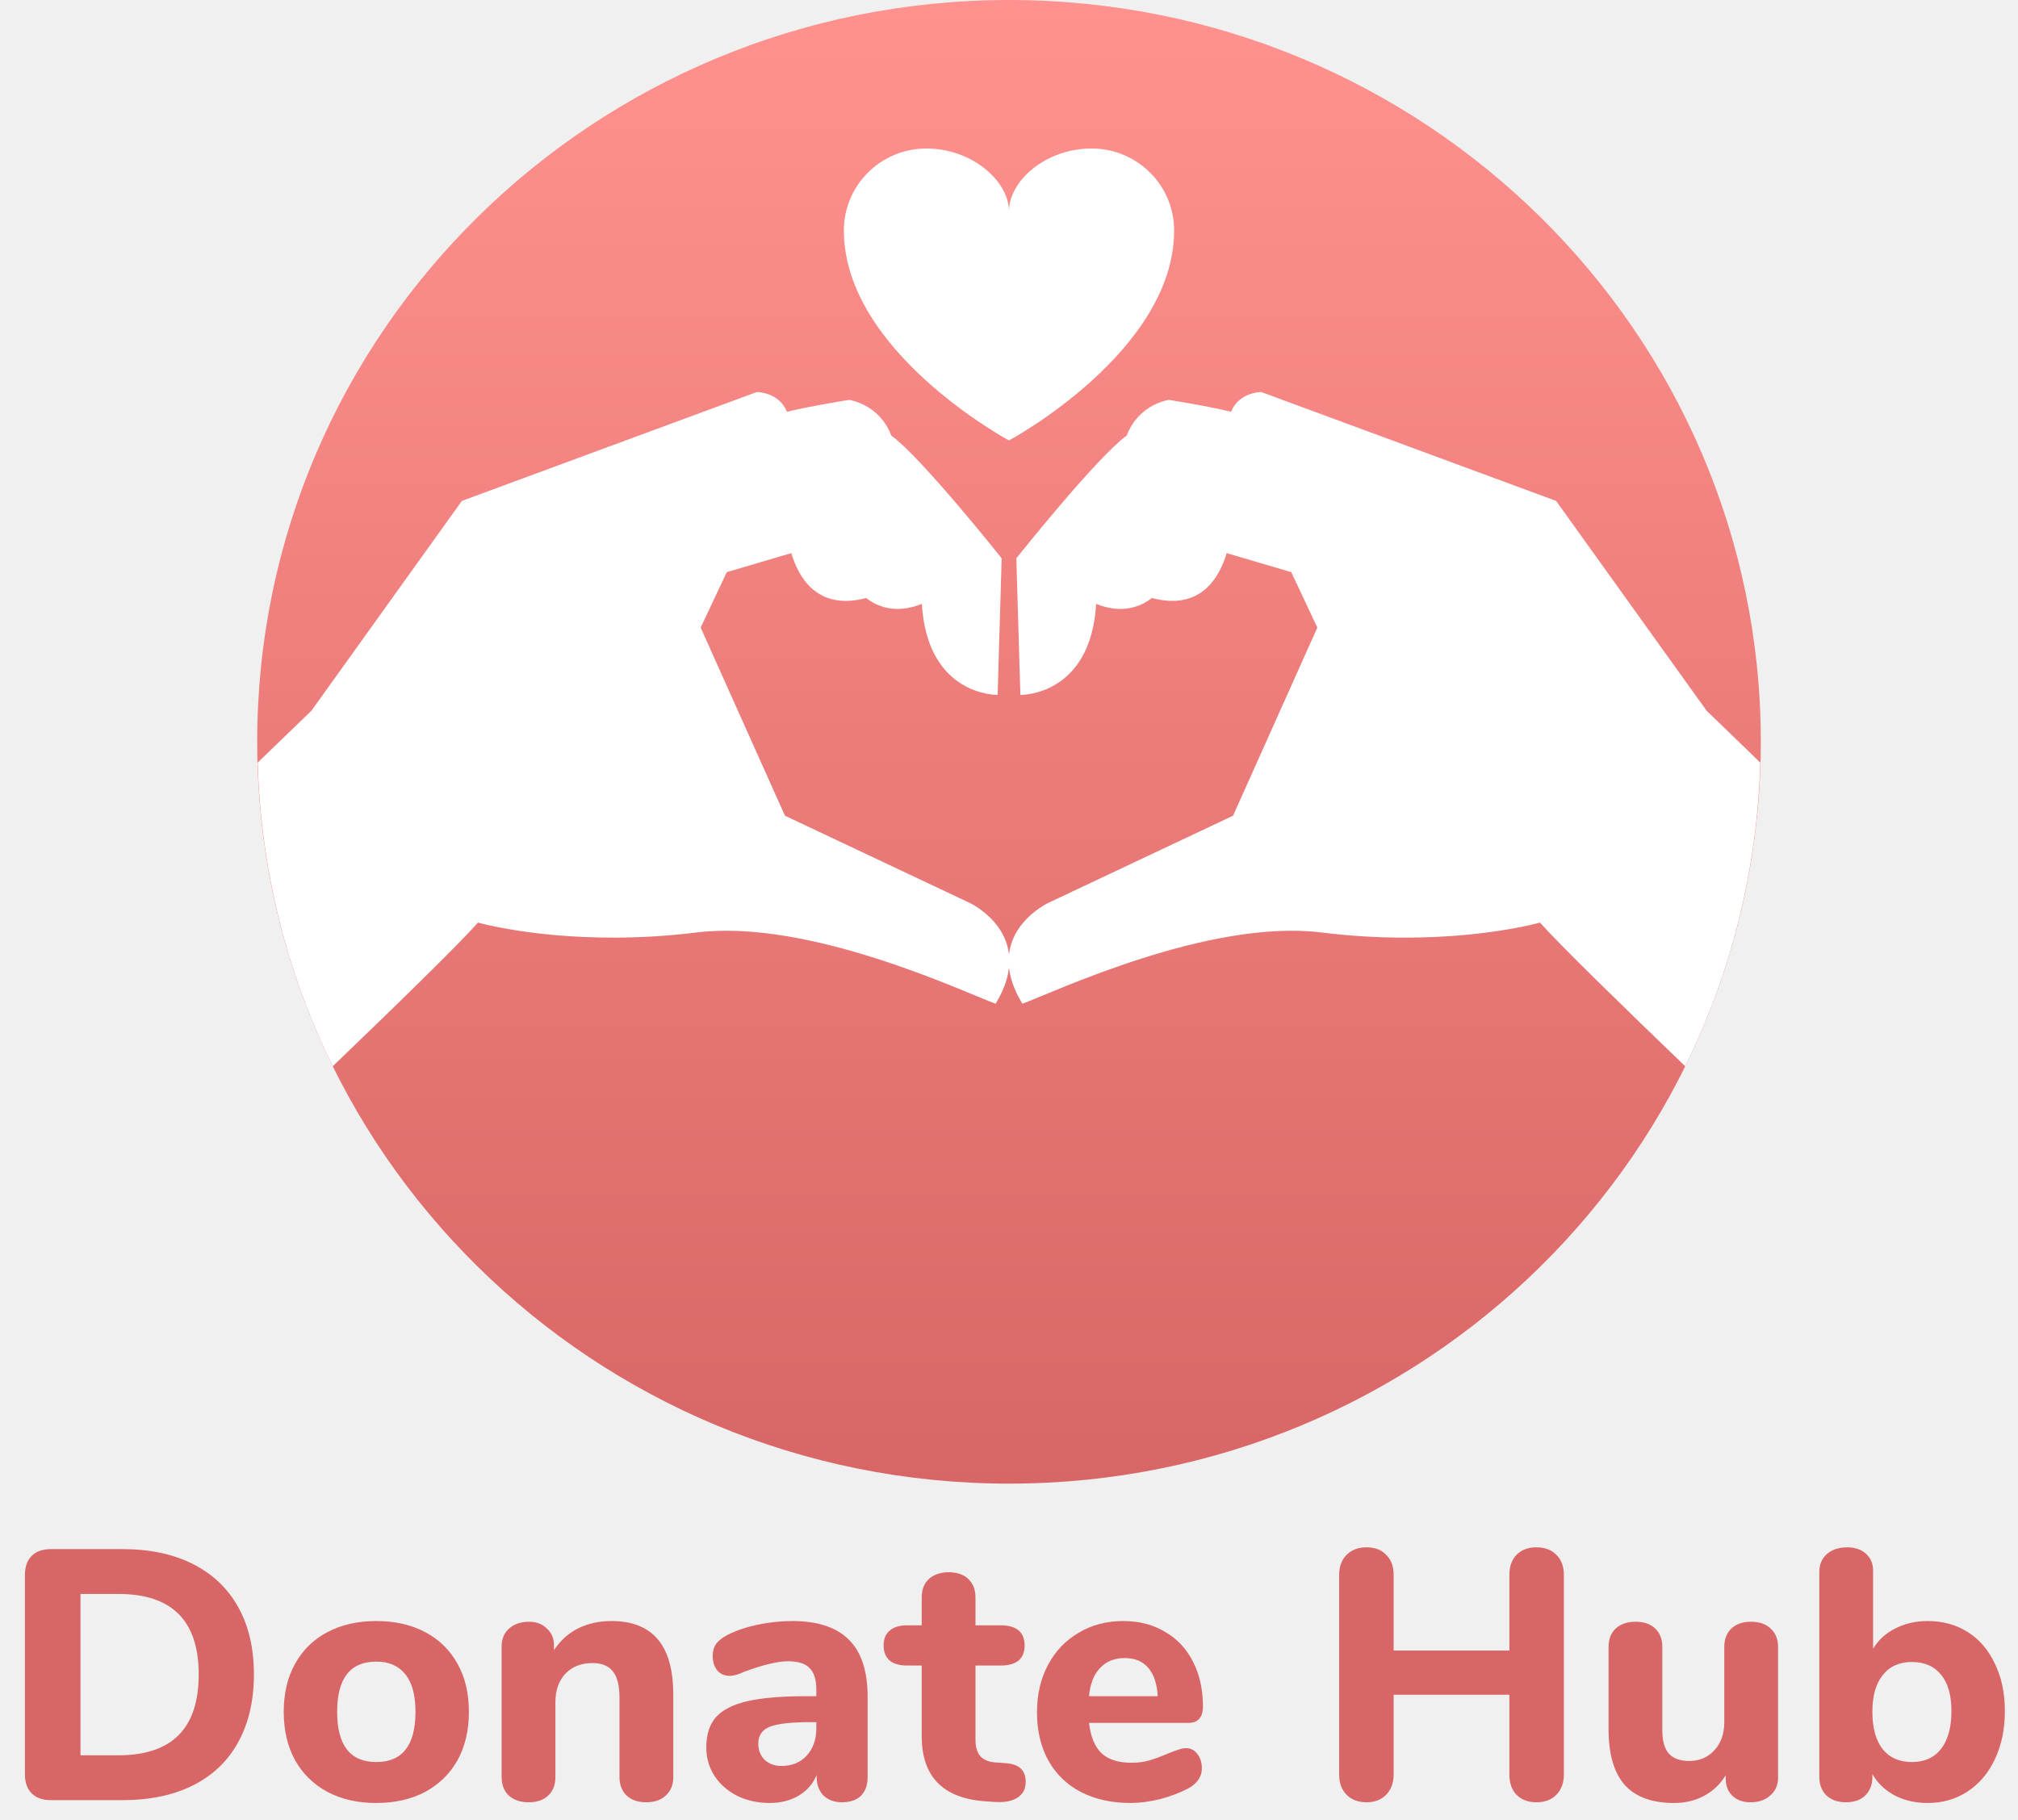
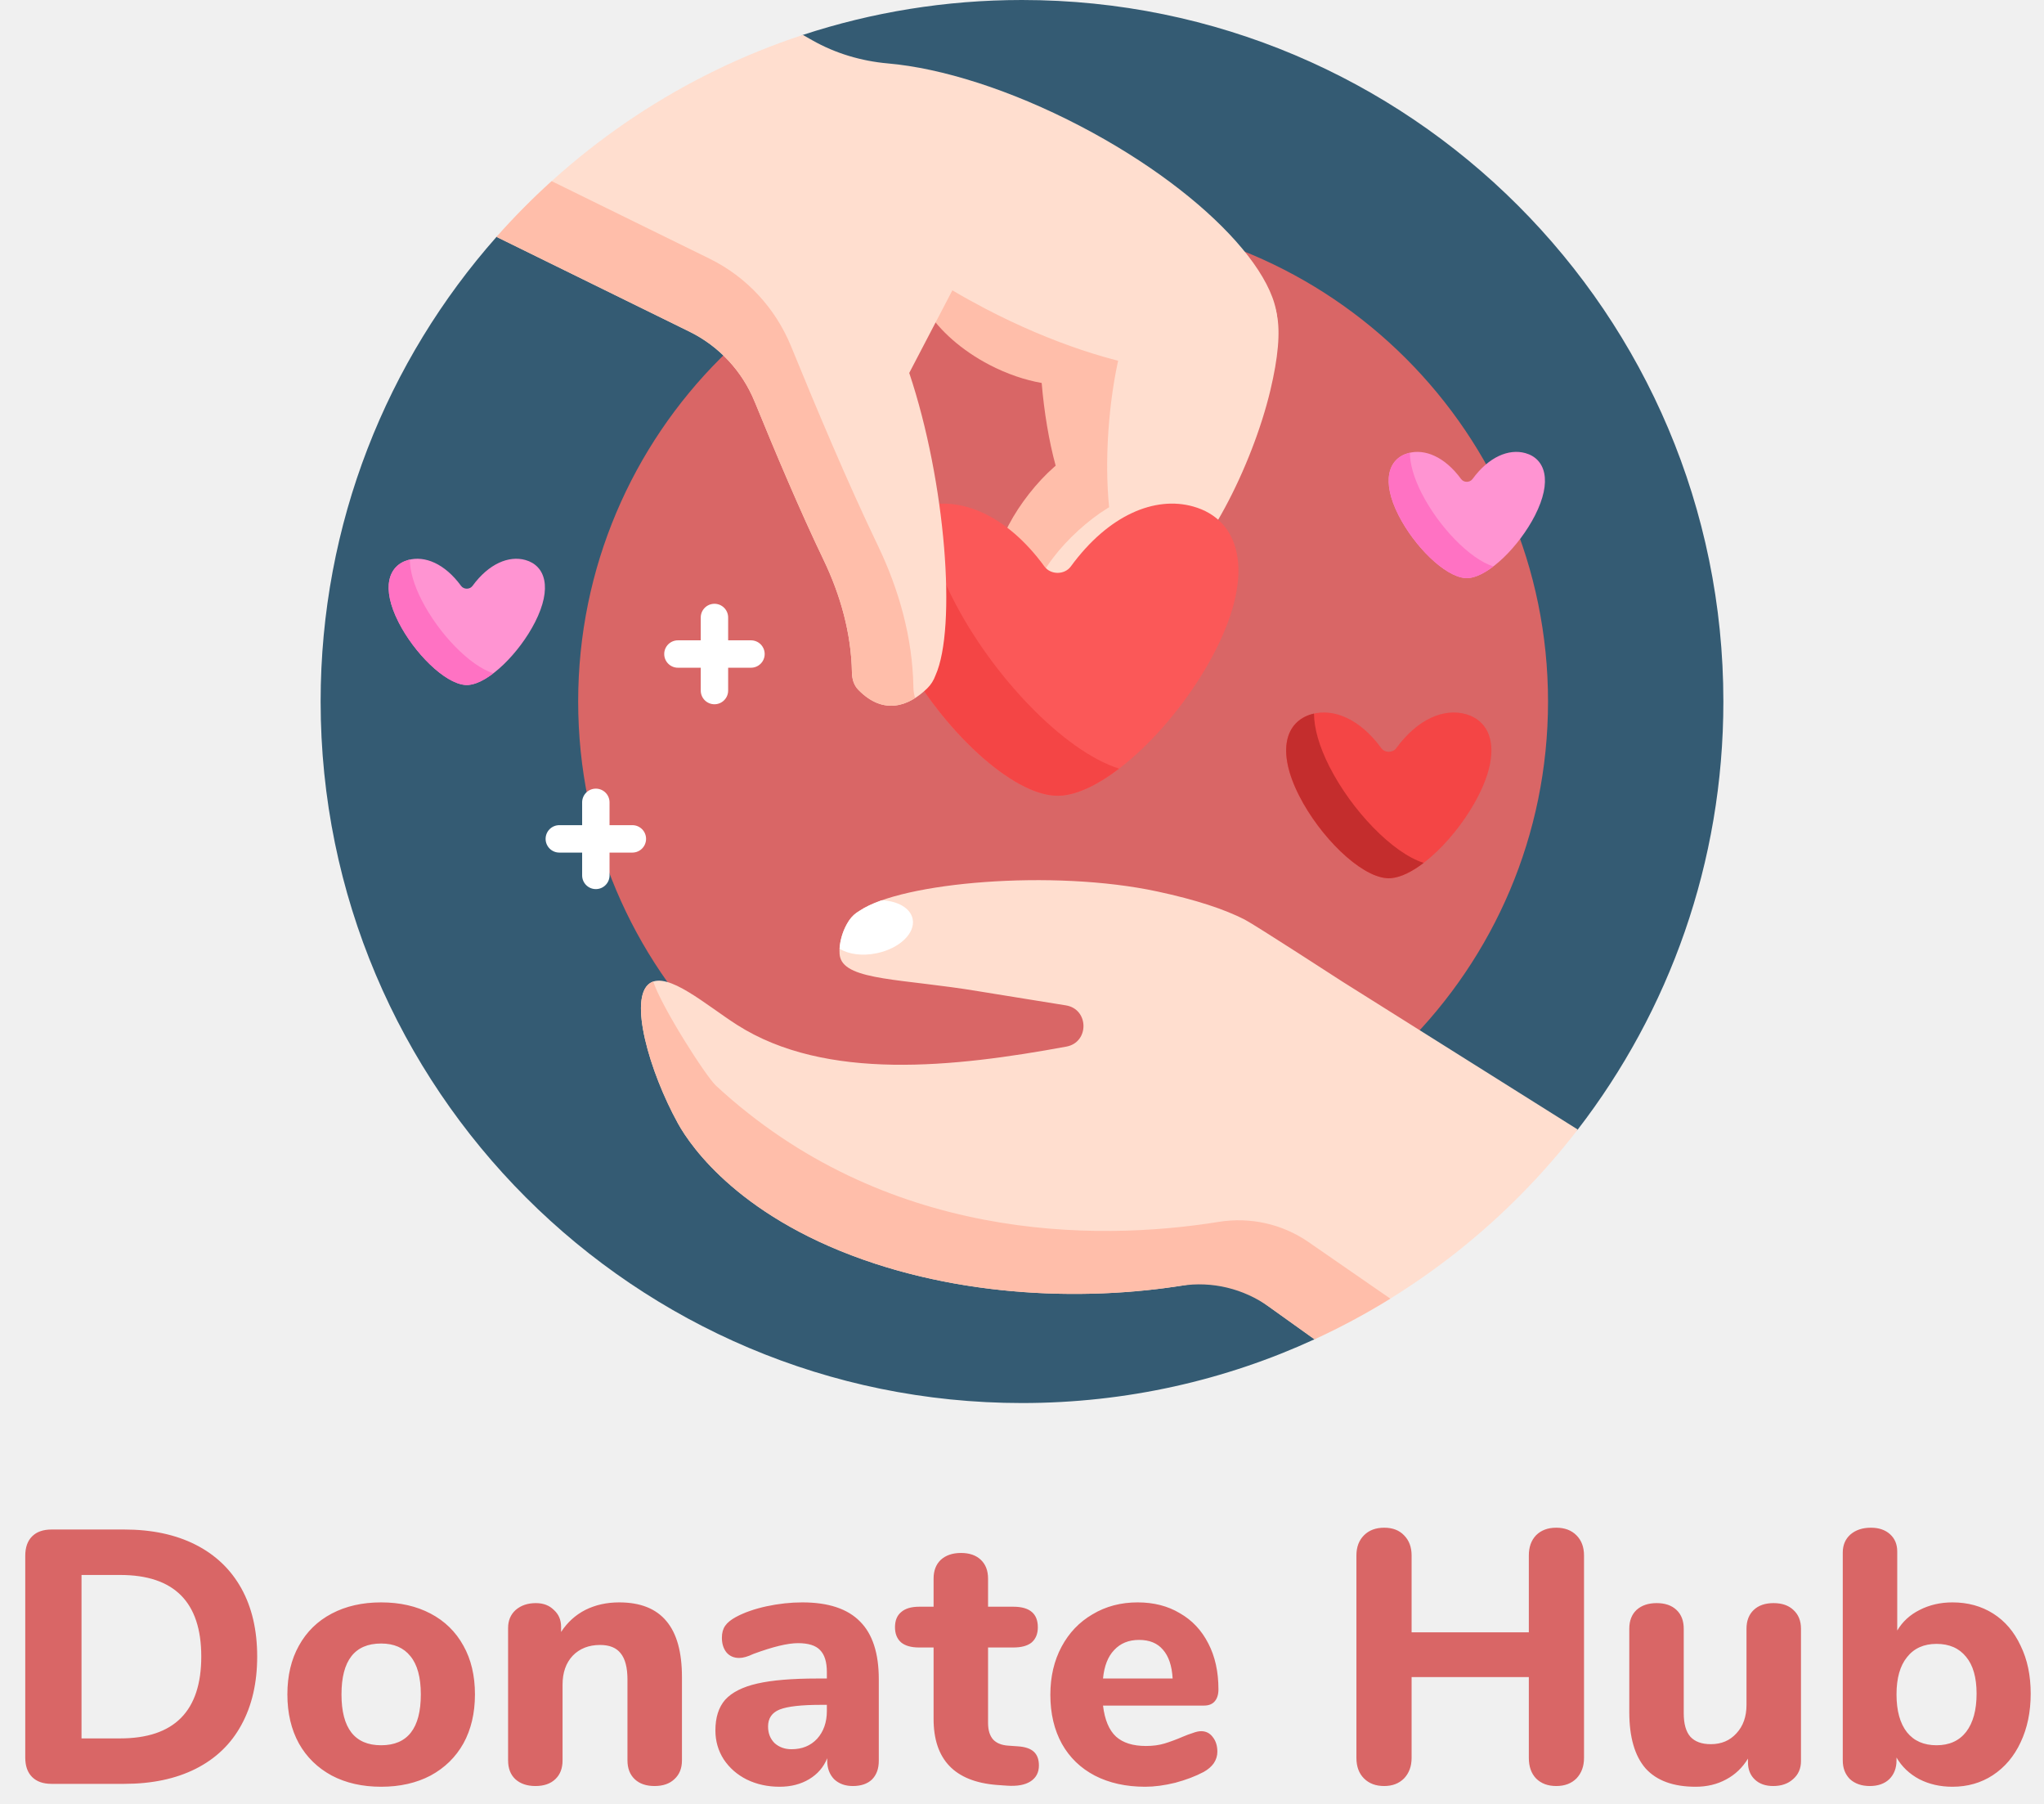
- <svg xmlns="http://www.w3.org/2000/svg" width="102" height="92" viewBox="0 0 102 92" fill="none">
-   <path d="M89 37.5C89 58.21 71.986 75 51 75C30.014 75 13 58.21 13 37.5C13 16.79 30.014 0 51 0C71.986 0 89 16.79 89 37.5Z" fill="url(#paint0_linear)" />
-   <path d="M55.173 7.507C52.869 7.507 50.999 9.131 50.999 10.688C50.999 9.155 49.131 7.507 46.826 7.507C44.522 7.507 42.653 9.36 42.653 11.649C42.653 17.781 50.999 22.266 50.999 22.266C50.999 22.266 59.347 17.781 59.347 11.649C59.347 9.36 57.478 7.507 55.173 7.507Z" fill="white" />
-   <path d="M86.261 35.929L78.653 25.321L63.745 19.816C63.745 19.816 62.629 19.816 62.223 20.816C61.006 20.516 59.08 20.215 59.08 20.215C59.08 20.215 57.559 20.416 56.95 22.018C55.429 23.118 51.371 28.223 51.371 28.223L51.575 35.128C51.575 35.128 55.124 35.21 55.406 30.527C56.744 31.068 57.689 30.648 58.222 30.228C60.718 30.9 61.658 29.133 62.001 27.961L65.266 28.923L66.585 31.725L62.325 41.235L52.994 45.639C52.994 45.639 49.545 47.239 51.676 50.742C53.298 50.142 61.108 46.439 66.787 47.138C72.468 47.84 76.726 46.939 77.842 46.638C78.773 47.703 82.044 50.889 85.178 53.9C87.478 49.242 88.82 44.042 88.973 38.549L86.261 35.929Z" fill="white" />
-   <path d="M49.005 45.639L39.675 41.235L35.415 31.725L36.735 28.923L39.998 27.961C40.342 29.133 41.281 30.9 43.778 30.229C44.311 30.648 45.257 31.068 46.594 30.527C46.877 35.21 50.426 35.128 50.426 35.128L50.629 28.223C50.629 28.223 46.572 23.118 45.051 22.018C44.442 20.416 42.92 20.215 42.92 20.215C42.92 20.215 40.993 20.516 39.778 20.816C39.371 19.816 38.255 19.816 38.255 19.816L23.346 25.321L15.74 35.929L13.027 38.549C13.181 44.042 14.521 49.242 16.821 53.9C19.957 50.889 23.227 47.703 24.157 46.638C25.274 46.939 29.534 47.84 35.213 47.138C40.892 46.439 48.702 50.142 50.324 50.742C52.455 47.239 49.005 45.639 49.005 45.639Z" fill="white" />
-   <path d="M2.574 91C2.154 91 1.83 90.886 1.602 90.658C1.374 90.43 1.26 90.106 1.26 89.686V79.624C1.26 79.204 1.374 78.88 1.602 78.652C1.83 78.424 2.154 78.31 2.574 78.31H6.192C7.572 78.31 8.76 78.562 9.756 79.066C10.752 79.57 11.514 80.296 12.042 81.244C12.57 82.192 12.834 83.326 12.834 84.646C12.834 85.966 12.57 87.106 12.042 88.066C11.526 89.014 10.77 89.74 9.774 90.244C8.778 90.748 7.584 91 6.192 91H2.574ZM5.994 88.732C8.694 88.732 10.044 87.37 10.044 84.646C10.044 81.934 8.694 80.578 5.994 80.578H4.068V88.732H5.994ZM19.02 91.144C18.084 91.144 17.262 90.958 16.555 90.586C15.847 90.202 15.3 89.668 14.916 88.984C14.533 88.288 14.341 87.472 14.341 86.536C14.341 85.6 14.533 84.79 14.916 84.106C15.3 83.41 15.847 82.876 16.555 82.504C17.262 82.132 18.084 81.946 19.02 81.946C19.956 81.946 20.779 82.132 21.486 82.504C22.195 82.876 22.741 83.41 23.125 84.106C23.509 84.79 23.701 85.6 23.701 86.536C23.701 87.472 23.509 88.288 23.125 88.984C22.741 89.668 22.195 90.202 21.486 90.586C20.779 90.958 19.956 91.144 19.02 91.144ZM19.02 89.074C20.34 89.074 21 88.228 21 86.536C21 85.684 20.826 85.048 20.479 84.628C20.142 84.208 19.657 83.998 19.02 83.998C17.701 83.998 17.041 84.844 17.041 86.536C17.041 88.228 17.701 89.074 19.02 89.074ZM30.898 81.946C31.954 81.946 32.74 82.258 33.257 82.882C33.773 83.494 34.031 84.424 34.031 85.672V89.83C34.031 90.226 33.904 90.538 33.653 90.766C33.413 90.994 33.083 91.108 32.663 91.108C32.242 91.108 31.913 90.994 31.672 90.766C31.433 90.538 31.312 90.226 31.312 89.83V85.798C31.312 85.198 31.198 84.76 30.971 84.484C30.755 84.208 30.413 84.07 29.945 84.07C29.381 84.07 28.924 84.25 28.576 84.61C28.241 84.97 28.073 85.45 28.073 86.05V89.83C28.073 90.226 27.953 90.538 27.712 90.766C27.473 90.994 27.142 91.108 26.723 91.108C26.302 91.108 25.966 90.994 25.715 90.766C25.474 90.538 25.355 90.226 25.355 89.83V83.224C25.355 82.852 25.48 82.552 25.733 82.324C25.997 82.096 26.332 81.982 26.741 81.982C27.113 81.982 27.413 82.096 27.64 82.324C27.881 82.54 28 82.822 28 83.17V83.422C28.312 82.942 28.715 82.576 29.206 82.324C29.71 82.072 30.274 81.946 30.898 81.946ZM40.038 81.946C41.334 81.946 42.294 82.264 42.918 82.9C43.542 83.524 43.854 84.484 43.854 85.78V89.848C43.854 90.244 43.74 90.556 43.512 90.784C43.284 91 42.966 91.108 42.558 91.108C42.174 91.108 41.862 90.994 41.622 90.766C41.394 90.526 41.28 90.22 41.28 89.848V89.722C41.1 90.166 40.8 90.514 40.38 90.766C39.96 91.018 39.468 91.144 38.904 91.144C38.304 91.144 37.758 91.024 37.266 90.784C36.786 90.544 36.402 90.208 36.114 89.776C35.838 89.344 35.7 88.864 35.7 88.336C35.7 87.688 35.862 87.178 36.186 86.806C36.522 86.434 37.056 86.164 37.788 85.996C38.52 85.828 39.522 85.744 40.794 85.744H41.262V85.42C41.262 84.916 41.148 84.55 40.92 84.322C40.704 84.094 40.338 83.98 39.822 83.98C39.306 83.98 38.562 84.16 37.59 84.52C37.314 84.652 37.08 84.718 36.888 84.718C36.624 84.718 36.414 84.628 36.258 84.448C36.102 84.256 36.024 84.01 36.024 83.71C36.024 83.47 36.078 83.272 36.186 83.116C36.294 82.96 36.468 82.816 36.708 82.684C37.128 82.456 37.638 82.276 38.238 82.144C38.85 82.012 39.45 81.946 40.038 81.946ZM39.498 89.272C40.026 89.272 40.452 89.098 40.776 88.75C41.1 88.39 41.262 87.928 41.262 87.364V87.058H40.956C39.984 87.058 39.3 87.136 38.904 87.292C38.52 87.448 38.328 87.73 38.328 88.138C38.328 88.474 38.436 88.75 38.652 88.966C38.88 89.17 39.162 89.272 39.498 89.272ZM50.8 89.128C51.16 89.152 51.424 89.242 51.592 89.398C51.76 89.554 51.844 89.782 51.844 90.082C51.844 90.43 51.706 90.694 51.43 90.874C51.154 91.054 50.758 91.126 50.242 91.09L49.738 91.054C47.638 90.886 46.588 89.788 46.588 87.76V84.196H45.868C45.472 84.196 45.172 84.112 44.968 83.944C44.764 83.764 44.662 83.512 44.662 83.188C44.662 82.852 44.764 82.6 44.968 82.432C45.172 82.252 45.472 82.162 45.868 82.162H46.588V80.758C46.588 80.362 46.708 80.05 46.948 79.822C47.2 79.594 47.536 79.48 47.956 79.48C48.376 79.48 48.706 79.594 48.946 79.822C49.186 80.05 49.306 80.362 49.306 80.758V82.162H50.566C51.382 82.162 51.79 82.504 51.79 83.188C51.79 83.512 51.688 83.764 51.484 83.944C51.28 84.112 50.974 84.196 50.566 84.196H49.306V87.958C49.306 88.318 49.39 88.594 49.558 88.786C49.726 88.966 49.972 89.068 50.296 89.092L50.8 89.128ZM59.939 88.372C60.179 88.372 60.371 88.468 60.515 88.66C60.671 88.852 60.749 89.098 60.749 89.398C60.749 89.602 60.689 89.794 60.569 89.974C60.449 90.142 60.281 90.286 60.065 90.406C59.657 90.622 59.183 90.802 58.643 90.946C58.103 91.078 57.605 91.144 57.149 91.144C56.189 91.144 55.349 90.958 54.629 90.586C53.921 90.214 53.375 89.686 52.991 89.002C52.607 88.306 52.415 87.49 52.415 86.554C52.415 85.654 52.601 84.856 52.973 84.16C53.345 83.464 53.861 82.924 54.521 82.54C55.181 82.144 55.931 81.946 56.771 81.946C57.575 81.946 58.277 82.126 58.877 82.486C59.489 82.834 59.963 83.338 60.299 83.998C60.635 84.646 60.803 85.408 60.803 86.284C60.803 86.548 60.737 86.752 60.605 86.896C60.485 87.028 60.311 87.094 60.083 87.094H55.043C55.127 87.802 55.343 88.318 55.691 88.642C56.039 88.954 56.537 89.11 57.185 89.11C57.533 89.11 57.845 89.068 58.121 88.984C58.397 88.9 58.703 88.786 59.039 88.642C59.207 88.57 59.369 88.51 59.525 88.462C59.681 88.402 59.819 88.372 59.939 88.372ZM56.843 83.818C56.327 83.818 55.913 83.986 55.601 84.322C55.289 84.646 55.103 85.12 55.043 85.744H58.517C58.481 85.108 58.319 84.628 58.031 84.304C57.755 83.98 57.359 83.818 56.843 83.818ZM77.66 78.22C78.08 78.22 78.416 78.346 78.668 78.598C78.92 78.85 79.046 79.186 79.046 79.606V89.704C79.046 90.124 78.92 90.466 78.668 90.73C78.416 90.982 78.08 91.108 77.66 91.108C77.24 91.108 76.904 90.982 76.652 90.73C76.412 90.478 76.292 90.136 76.292 89.704V85.672H70.442V89.704C70.442 90.124 70.316 90.466 70.064 90.73C69.812 90.982 69.482 91.108 69.074 91.108C68.654 91.108 68.318 90.982 68.066 90.73C67.814 90.478 67.688 90.136 67.688 89.704V79.606C67.688 79.186 67.814 78.85 68.066 78.598C68.318 78.346 68.654 78.22 69.074 78.22C69.494 78.22 69.824 78.346 70.064 78.598C70.316 78.85 70.442 79.186 70.442 79.606V83.44H76.292V79.606C76.292 79.186 76.412 78.85 76.652 78.598C76.904 78.346 77.24 78.22 77.66 78.22ZM88.504 81.982C88.924 81.982 89.254 82.096 89.495 82.324C89.746 82.552 89.873 82.864 89.873 83.26V89.866C89.873 90.238 89.74 90.538 89.477 90.766C89.225 90.994 88.894 91.108 88.487 91.108C88.103 91.108 87.796 91 87.569 90.784C87.341 90.568 87.227 90.28 87.227 89.92V89.74C86.951 90.196 86.585 90.544 86.129 90.784C85.684 91.024 85.18 91.144 84.617 91.144C83.501 91.144 82.666 90.838 82.115 90.226C81.575 89.602 81.305 88.666 81.305 87.418V83.26C81.305 82.864 81.424 82.552 81.665 82.324C81.916 82.096 82.252 81.982 82.672 81.982C83.093 81.982 83.422 82.096 83.662 82.324C83.903 82.552 84.022 82.864 84.022 83.26V87.472C84.022 88 84.13 88.39 84.347 88.642C84.575 88.894 84.916 89.02 85.373 89.02C85.9 89.02 86.326 88.84 86.65 88.48C86.987 88.12 87.154 87.646 87.154 87.058V83.26C87.154 82.864 87.275 82.552 87.514 82.324C87.754 82.096 88.085 81.982 88.504 81.982ZM97.43 81.946C98.198 81.946 98.876 82.132 99.464 82.504C100.052 82.876 100.508 83.41 100.832 84.106C101.168 84.79 101.336 85.588 101.336 86.5C101.336 87.412 101.168 88.222 100.832 88.93C100.508 89.626 100.046 90.172 99.446 90.568C98.858 90.952 98.186 91.144 97.43 91.144C96.818 91.144 96.266 91.018 95.774 90.766C95.282 90.502 94.904 90.142 94.64 89.686V89.83C94.64 90.214 94.52 90.526 94.28 90.766C94.04 90.994 93.716 91.108 93.308 91.108C92.9 91.108 92.57 90.994 92.318 90.766C92.078 90.526 91.958 90.214 91.958 89.83V79.462C91.958 79.09 92.084 78.79 92.336 78.562C92.6 78.334 92.942 78.22 93.362 78.22C93.758 78.22 94.076 78.328 94.316 78.544C94.556 78.76 94.676 79.048 94.676 79.408V83.35C94.94 82.906 95.312 82.564 95.792 82.324C96.284 82.072 96.83 81.946 97.43 81.946ZM96.638 89.074C97.274 89.074 97.766 88.852 98.114 88.408C98.462 87.952 98.636 87.316 98.636 86.5C98.636 85.696 98.462 85.084 98.114 84.664C97.766 84.232 97.274 84.016 96.638 84.016C96.002 84.016 95.51 84.238 95.162 84.682C94.814 85.114 94.64 85.732 94.64 86.536C94.64 87.352 94.814 87.982 95.162 88.426C95.51 88.858 96.002 89.074 96.638 89.074Z" fill="#D96666" />
-   <defs>
-     <linearGradient id="paint0_linear" x1="51" y1="75" x2="51" y2="0" gradientUnits="userSpaceOnUse">
-       <stop stop-color="#D96666" />
-       <stop offset="1" stop-color="#FF928E" />
-     </linearGradient>
-   </defs>
+ <svg xmlns="http://www.w3.org/2000/svg" width="102" height="90" viewBox="0 0 102 90" fill="none">
+   <path d="M2.574 89C2.154 89 1.83 88.886 1.602 88.658C1.374 88.43 1.26 88.106 1.26 87.686V77.624C1.26 77.204 1.374 76.88 1.602 76.652C1.83 76.424 2.154 76.31 2.574 76.31H6.192C7.572 76.31 8.76 76.562 9.756 77.066C10.752 77.57 11.514 78.296 12.042 79.244C12.57 80.192 12.834 81.326 12.834 82.646C12.834 83.966 12.57 85.106 12.042 86.066C11.526 87.014 10.77 87.74 9.774 88.244C8.778 88.748 7.584 89 6.192 89H2.574ZM5.994 86.732C8.694 86.732 10.044 85.37 10.044 82.646C10.044 79.934 8.694 78.578 5.994 78.578H4.068V86.732H5.994ZM19.02 89.144C18.084 89.144 17.262 88.958 16.555 88.586C15.847 88.202 15.3 87.668 14.916 86.984C14.533 86.288 14.341 85.472 14.341 84.536C14.341 83.6 14.533 82.79 14.916 82.106C15.3 81.41 15.847 80.876 16.555 80.504C17.262 80.132 18.084 79.946 19.02 79.946C19.956 79.946 20.779 80.132 21.486 80.504C22.195 80.876 22.741 81.41 23.125 82.106C23.509 82.79 23.701 83.6 23.701 84.536C23.701 85.472 23.509 86.288 23.125 86.984C22.741 87.668 22.195 88.202 21.486 88.586C20.779 88.958 19.956 89.144 19.02 89.144ZM19.02 87.074C20.34 87.074 21 86.228 21 84.536C21 83.684 20.826 83.048 20.479 82.628C20.142 82.208 19.657 81.998 19.02 81.998C17.701 81.998 17.041 82.844 17.041 84.536C17.041 86.228 17.701 87.074 19.02 87.074ZM30.898 79.946C31.954 79.946 32.74 80.258 33.257 80.882C33.773 81.494 34.031 82.424 34.031 83.672V87.83C34.031 88.226 33.904 88.538 33.653 88.766C33.413 88.994 33.083 89.108 32.663 89.108C32.242 89.108 31.913 88.994 31.672 88.766C31.433 88.538 31.312 88.226 31.312 87.83V83.798C31.312 83.198 31.198 82.76 30.971 82.484C30.755 82.208 30.413 82.07 29.945 82.07C29.381 82.07 28.924 82.25 28.576 82.61C28.241 82.97 28.073 83.45 28.073 84.05V87.83C28.073 88.226 27.953 88.538 27.712 88.766C27.473 88.994 27.142 89.108 26.723 89.108C26.302 89.108 25.966 88.994 25.715 88.766C25.474 88.538 25.355 88.226 25.355 87.83V81.224C25.355 80.852 25.48 80.552 25.733 80.324C25.997 80.096 26.332 79.982 26.741 79.982C27.113 79.982 27.413 80.096 27.64 80.324C27.881 80.54 28 80.822 28 81.17V81.422C28.312 80.942 28.715 80.576 29.206 80.324C29.71 80.072 30.274 79.946 30.898 79.946ZM40.038 79.946C41.334 79.946 42.294 80.264 42.918 80.9C43.542 81.524 43.854 82.484 43.854 83.78V87.848C43.854 88.244 43.74 88.556 43.512 88.784C43.284 89 42.966 89.108 42.558 89.108C42.174 89.108 41.862 88.994 41.622 88.766C41.394 88.526 41.28 88.22 41.28 87.848V87.722C41.1 88.166 40.8 88.514 40.38 88.766C39.96 89.018 39.468 89.144 38.904 89.144C38.304 89.144 37.758 89.024 37.266 88.784C36.786 88.544 36.402 88.208 36.114 87.776C35.838 87.344 35.7 86.864 35.7 86.336C35.7 85.688 35.862 85.178 36.186 84.806C36.522 84.434 37.056 84.164 37.788 83.996C38.52 83.828 39.522 83.744 40.794 83.744H41.262V83.42C41.262 82.916 41.148 82.55 40.92 82.322C40.704 82.094 40.338 81.98 39.822 81.98C39.306 81.98 38.562 82.16 37.59 82.52C37.314 82.652 37.08 82.718 36.888 82.718C36.624 82.718 36.414 82.628 36.258 82.448C36.102 82.256 36.024 82.01 36.024 81.71C36.024 81.47 36.078 81.272 36.186 81.116C36.294 80.96 36.468 80.816 36.708 80.684C37.128 80.456 37.638 80.276 38.238 80.144C38.85 80.012 39.45 79.946 40.038 79.946ZM39.498 87.272C40.026 87.272 40.452 87.098 40.776 86.75C41.1 86.39 41.262 85.928 41.262 85.364V85.058H40.956C39.984 85.058 39.3 85.136 38.904 85.292C38.52 85.448 38.328 85.73 38.328 86.138C38.328 86.474 38.436 86.75 38.652 86.966C38.88 87.17 39.162 87.272 39.498 87.272ZM50.8 87.128C51.16 87.152 51.424 87.242 51.592 87.398C51.76 87.554 51.844 87.782 51.844 88.082C51.844 88.43 51.706 88.694 51.43 88.874C51.154 89.054 50.758 89.126 50.242 89.09L49.738 89.054C47.638 88.886 46.588 87.788 46.588 85.76V82.196H45.868C45.472 82.196 45.172 82.112 44.968 81.944C44.764 81.764 44.662 81.512 44.662 81.188C44.662 80.852 44.764 80.6 44.968 80.432C45.172 80.252 45.472 80.162 45.868 80.162H46.588V78.758C46.588 78.362 46.708 78.05 46.948 77.822C47.2 77.594 47.536 77.48 47.956 77.48C48.376 77.48 48.706 77.594 48.946 77.822C49.186 78.05 49.306 78.362 49.306 78.758V80.162H50.566C51.382 80.162 51.79 80.504 51.79 81.188C51.79 81.512 51.688 81.764 51.484 81.944C51.28 82.112 50.974 82.196 50.566 82.196H49.306V85.958C49.306 86.318 49.39 86.594 49.558 86.786C49.726 86.966 49.972 87.068 50.296 87.092L50.8 87.128ZM59.939 86.372C60.179 86.372 60.371 86.468 60.515 86.66C60.671 86.852 60.749 87.098 60.749 87.398C60.749 87.602 60.689 87.794 60.569 87.974C60.449 88.142 60.281 88.286 60.065 88.406C59.657 88.622 59.183 88.802 58.643 88.946C58.103 89.078 57.605 89.144 57.149 89.144C56.189 89.144 55.349 88.958 54.629 88.586C53.921 88.214 53.375 87.686 52.991 87.002C52.607 86.306 52.415 85.49 52.415 84.554C52.415 83.654 52.601 82.856 52.973 82.16C53.345 81.464 53.861 80.924 54.521 80.54C55.181 80.144 55.931 79.946 56.771 79.946C57.575 79.946 58.277 80.126 58.877 80.486C59.489 80.834 59.963 81.338 60.299 81.998C60.635 82.646 60.803 83.408 60.803 84.284C60.803 84.548 60.737 84.752 60.605 84.896C60.485 85.028 60.311 85.094 60.083 85.094H55.043C55.127 85.802 55.343 86.318 55.691 86.642C56.039 86.954 56.537 87.11 57.185 87.11C57.533 87.11 57.845 87.068 58.121 86.984C58.397 86.9 58.703 86.786 59.039 86.642C59.207 86.57 59.369 86.51 59.525 86.462C59.681 86.402 59.819 86.372 59.939 86.372ZM56.843 81.818C56.327 81.818 55.913 81.986 55.601 82.322C55.289 82.646 55.103 83.12 55.043 83.744H58.517C58.481 83.108 58.319 82.628 58.031 82.304C57.755 81.98 57.359 81.818 56.843 81.818ZM77.66 76.22C78.08 76.22 78.416 76.346 78.668 76.598C78.92 76.85 79.046 77.186 79.046 77.606V87.704C79.046 88.124 78.92 88.466 78.668 88.73C78.416 88.982 78.08 89.108 77.66 89.108C77.24 89.108 76.904 88.982 76.652 88.73C76.412 88.478 76.292 88.136 76.292 87.704V83.672H70.442V87.704C70.442 88.124 70.316 88.466 70.064 88.73C69.812 88.982 69.482 89.108 69.074 89.108C68.654 89.108 68.318 88.982 68.066 88.73C67.814 88.478 67.688 88.136 67.688 87.704V77.606C67.688 77.186 67.814 76.85 68.066 76.598C68.318 76.346 68.654 76.22 69.074 76.22C69.494 76.22 69.824 76.346 70.064 76.598C70.316 76.85 70.442 77.186 70.442 77.606V81.44H76.292V77.606C76.292 77.186 76.412 76.85 76.652 76.598C76.904 76.346 77.24 76.22 77.66 76.22ZM88.504 79.982C88.924 79.982 89.254 80.096 89.495 80.324C89.746 80.552 89.873 80.864 89.873 81.26V87.866C89.873 88.238 89.74 88.538 89.477 88.766C89.225 88.994 88.894 89.108 88.487 89.108C88.103 89.108 87.796 89 87.569 88.784C87.341 88.568 87.227 88.28 87.227 87.92V87.74C86.951 88.196 86.585 88.544 86.129 88.784C85.684 89.024 85.18 89.144 84.617 89.144C83.501 89.144 82.666 88.838 82.115 88.226C81.575 87.602 81.305 86.666 81.305 85.418V81.26C81.305 80.864 81.424 80.552 81.665 80.324C81.916 80.096 82.252 79.982 82.672 79.982C83.093 79.982 83.422 80.096 83.662 80.324C83.903 80.552 84.022 80.864 84.022 81.26V85.472C84.022 86 84.13 86.39 84.347 86.642C84.575 86.894 84.916 87.02 85.373 87.02C85.9 87.02 86.326 86.84 86.65 86.48C86.987 86.12 87.154 85.646 87.154 85.058V81.26C87.154 80.864 87.275 80.552 87.514 80.324C87.754 80.096 88.085 79.982 88.504 79.982ZM97.43 79.946C98.198 79.946 98.876 80.132 99.464 80.504C100.052 80.876 100.508 81.41 100.832 82.106C101.168 82.79 101.336 83.588 101.336 84.5C101.336 85.412 101.168 86.222 100.832 86.93C100.508 87.626 100.046 88.172 99.446 88.568C98.858 88.952 98.186 89.144 97.43 89.144C96.818 89.144 96.266 89.018 95.774 88.766C95.282 88.502 94.904 88.142 94.64 87.686V87.83C94.64 88.214 94.52 88.526 94.28 88.766C94.04 88.994 93.716 89.108 93.308 89.108C92.9 89.108 92.57 88.994 92.318 88.766C92.078 88.526 91.958 88.214 91.958 87.83V77.462C91.958 77.09 92.084 76.79 92.336 76.562C92.6 76.334 92.942 76.22 93.362 76.22C93.758 76.22 94.076 76.328 94.316 76.544C94.556 76.76 94.676 77.048 94.676 77.408V81.35C94.94 80.906 95.312 80.564 95.792 80.324C96.284 80.072 96.83 79.946 97.43 79.946ZM96.638 87.074C97.274 87.074 97.766 86.852 98.114 86.408C98.462 85.952 98.636 85.316 98.636 84.5C98.636 83.696 98.462 83.084 98.114 82.664C97.766 82.232 97.274 82.016 96.638 82.016C96.002 82.016 95.51 82.238 95.162 82.682C94.814 83.114 94.64 83.732 94.64 84.536C94.64 85.352 94.814 85.982 95.162 86.426C95.51 86.858 96.002 87.074 96.638 87.074Z" fill="#D96666" />
+   <path d="M51 0C70.33 0 86 15.67 86 35C86 43.039 83.29 50.446 78.733 56.355C78.521 56.629 76.908 56.656 76.689 56.924C73.571 60.728 71.065 62.908 66.624 65.127C66.285 65.297 65.942 66.662 65.596 66.82C61.153 68.862 56.21 70 51 70C31.67 70 16 54.33 16 35C16 26.109 19.315 17.992 24.777 11.818C25.05 11.51 26.907 11.832 27.191 11.534C30.924 7.6 34.361 4.999 39.571 3.133C39.86 3.029 39.772 1.838 40.064 1.742C43.505 0.612 47.181 0 51 0V0Z" fill="#345B73" />
+   <path d="M53.051 10.801C66.416 10.801 77.25 21.635 77.25 35C77.25 48.365 66.416 59.199 53.051 59.199C39.686 59.199 28.852 48.365 28.852 35C28.852 21.635 39.686 10.801 53.051 10.801Z" fill="#D96666" />
+   <path d="M38.159 32.63C38.159 33.008 37.853 33.314 37.475 33.314H36.336V34.453C36.336 34.831 36.03 35.137 35.653 35.137C35.275 35.137 34.969 34.831 34.969 34.453V33.314H33.83C33.452 33.314 33.146 33.008 33.146 32.63C33.146 32.253 33.452 31.947 33.83 31.947H34.969V30.807C34.969 30.43 35.275 30.124 35.653 30.124C36.03 30.124 36.336 30.43 36.336 30.807V31.947H37.475C37.853 31.947 38.159 32.253 38.159 32.63Z" fill="white" />
+   <path d="M32.24 41.853C32.24 42.23 31.934 42.537 31.557 42.537H30.417V43.676C30.417 44.053 30.111 44.359 29.734 44.359C29.356 44.359 29.05 44.053 29.05 43.676V42.537H27.911C27.533 42.537 27.227 42.23 27.227 41.853C27.227 41.475 27.533 41.169 27.911 41.169H29.05V40.03C29.05 39.653 29.356 39.347 29.734 39.347C30.111 39.347 30.417 39.653 30.417 40.03V41.169H31.557C31.934 41.169 32.24 41.475 32.24 41.853Z" fill="white" />
+   <path d="M76.602 25.71C75.817 27.251 74.305 28.755 73.284 28.84C73.256 28.843 73.227 28.844 73.197 28.844C73.167 28.844 73.138 28.843 73.109 28.84C72.088 28.755 70.576 27.251 69.792 25.71C68.919 23.997 69.277 22.887 70.273 22.607C71.096 22.377 72.096 22.785 72.911 23.899C73.047 24.085 73.346 24.085 73.482 23.899C74.297 22.785 75.298 22.377 76.121 22.607C77.117 22.887 77.474 23.997 76.602 25.71V25.71ZM26.218 27.939C25.396 27.709 24.395 28.117 23.58 29.231C23.444 29.417 23.145 29.417 23.009 29.231C22.194 28.117 21.193 27.709 20.37 27.939C19.375 28.219 19.017 29.329 19.89 31.042C20.674 32.583 22.186 34.087 23.207 34.173C23.235 34.175 23.265 34.176 23.294 34.176C23.324 34.176 23.353 34.175 23.382 34.173C24.403 34.087 25.915 32.583 26.699 31.042C27.572 29.329 27.214 28.219 26.218 27.939V27.939Z" fill="#FF94D2" />
+   <path d="M74.523 28.26C74.084 28.595 73.653 28.81 73.284 28.84C73.256 28.843 73.226 28.844 73.197 28.844C73.167 28.844 73.138 28.843 73.109 28.84C72.088 28.755 70.576 27.251 69.792 25.71C68.919 23.997 69.277 22.887 70.273 22.607C70.3 22.6 70.327 22.593 70.355 22.587C70.361 23.144 70.544 23.823 70.944 24.608C71.787 26.264 73.335 27.884 74.523 28.26V28.26ZM21.041 29.94C20.641 29.155 20.458 28.476 20.452 27.919C20.424 27.925 20.397 27.932 20.37 27.939C19.374 28.219 19.017 29.329 19.889 31.042C20.674 32.583 22.185 34.087 23.206 34.173C23.235 34.175 23.264 34.176 23.294 34.176C23.324 34.176 23.353 34.175 23.382 34.173C23.75 34.142 24.182 33.927 24.62 33.592C23.432 33.216 21.884 31.596 21.041 29.94V29.94Z" fill="#FF72C3" />
+   <path d="M59.653 16.143C59.391 20.038 57.758 25.234 55.951 26.523C55.86 26.613 55.761 26.704 55.655 26.798C53.946 28.291 50.846 29.621 50.002 28.656C49.159 27.691 50.892 24.797 52.601 23.303C52.627 23.28 52.654 23.257 52.68 23.235C52.342 21.994 52.103 20.551 51.982 19.107C51.144 18.96 50.249 18.658 49.368 18.199C46.6 16.753 45.027 14.295 45.856 12.707C46.685 11.119 54.651 10.315 56.162 10.416C58.293 10.559 59.958 11.614 59.653 16.143V16.143Z" fill="#FFBEAA" />
+   <path d="M63.396 19.464C62.494 23.262 60.026 28.117 58.03 29.089C57.926 29.163 57.813 29.237 57.693 29.311C55.76 30.502 52.483 31.302 51.81 30.211C51.138 29.12 53.326 26.552 55.258 25.361C55.288 25.342 55.318 25.324 55.347 25.306C55.111 22.965 55.316 20.01 55.87 17.677C56.919 13.26 58.821 12.746 60.899 13.239C62.228 13.554 63.385 14.102 63.716 15.687C63.903 16.58 63.774 17.872 63.396 19.464V19.464Z" fill="#FFDECF" />
+   <path d="M60.656 32.45C58.841 36.015 55.343 39.495 52.98 39.693C52.914 39.699 52.846 39.702 52.777 39.702C52.709 39.702 52.641 39.699 52.574 39.693C50.212 39.495 46.714 36.015 44.899 32.45C42.88 28.484 43.707 25.916 46.012 25.27C47.915 24.736 50.231 25.68 52.117 28.259C52.431 28.689 53.123 28.689 53.438 28.259C55.324 25.68 57.64 24.736 59.543 25.27C61.848 25.916 62.675 28.484 60.656 32.45Z" fill="#FB5858" />
+   <path d="M55.846 38.349C54.831 39.124 53.832 39.622 52.98 39.693C52.914 39.699 52.846 39.702 52.777 39.702C52.709 39.702 52.641 39.699 52.574 39.693C50.212 39.495 46.714 36.015 44.899 32.45C42.88 28.484 43.707 25.916 46.012 25.27C46.074 25.252 46.137 25.236 46.201 25.222C46.215 26.511 46.639 28.082 47.564 29.899C49.515 33.73 53.097 37.479 55.846 38.349V38.349Z" fill="#F44545" />
+   <path d="M63.508 17.093C62.196 19.606 55.775 18.847 49.165 15.397C48.601 15.102 48.053 14.798 47.525 14.485L45.373 18.607C47.198 24.05 47.746 31.32 46.685 33.691C46.596 33.939 46.457 34.162 46.267 34.347C45.35 35.238 44.086 35.706 42.829 34.412C42.616 34.193 42.52 33.894 42.514 33.556C42.481 31.61 41.947 29.702 41.105 27.947C39.892 25.421 38.684 22.545 37.669 20.062L37.658 20.037C37.035 18.511 35.873 17.266 34.393 16.54L24.777 11.818C28.844 7.222 34.1 3.702 40.064 1.742L40.533 2.008C41.693 2.667 42.986 3.048 44.315 3.165C46.977 3.398 50.421 4.47 53.916 6.295C60.526 9.745 64.82 14.579 63.508 17.093V17.093Z" fill="#FFDECF" />
+   <path d="M45.667 34.827C44.836 35.355 43.831 35.443 42.829 34.412C42.616 34.193 42.52 33.894 42.514 33.556C42.481 31.61 41.947 29.702 41.105 27.947C39.892 25.421 38.684 22.545 37.669 20.062C37.665 20.054 37.662 20.045 37.658 20.037C37.038 18.517 35.89 17.274 34.417 16.551L24.777 11.818C25.642 10.841 26.561 9.912 27.528 9.037L35.406 12.905C37.257 13.813 38.7 15.376 39.479 17.284C39.483 17.295 39.487 17.306 39.492 17.317C40.767 20.436 42.285 24.049 43.809 27.223C44.868 29.428 45.538 31.825 45.58 34.271C45.583 34.468 45.611 34.656 45.667 34.827V34.827Z" fill="#FFBEAA" />
+   <path d="M78.733 56.355C75.286 60.824 70.782 64.438 65.596 66.82L61.233 63.7C56.214 64.892 49.594 64.981 43.681 63.051C37.025 60.878 34.491 57.244 33.834 56.054C32.397 53.45 31.354 49.79 32.427 49.056C33.319 48.447 35.239 50.148 36.781 51.133C41.216 53.962 47.639 53.242 53.211 52.218C54.364 52.007 54.349 50.35 53.193 50.16C51.791 49.928 50.425 49.721 48.82 49.454C45.076 48.829 42.231 48.93 41.924 47.757C41.827 47.383 41.936 46.567 42.375 45.917C42.508 45.72 42.683 45.563 42.888 45.445C44.986 44.017 52.544 43.359 57.751 44.477C59.702 44.896 61.112 45.367 62.112 45.879C62.607 46.131 66.983 48.971 66.983 48.971L78.733 56.355Z" fill="#FFDECF" />
+   <path d="M69.38 64.791C68.166 65.542 66.903 66.22 65.596 66.82L63.33 65.2C62.057 64.29 60.479 63.908 58.933 64.15C54.291 64.875 48.729 64.698 43.681 63.051C37.025 60.878 34.491 57.244 33.834 56.054C32.397 53.45 31.354 49.79 32.427 49.056C32.48 49.02 32.538 48.992 32.598 48.971C32.995 50.199 35.206 53.683 35.735 54.172C44.117 61.915 54.581 61.968 60.822 60.961C62.387 60.709 63.988 61.064 65.292 61.965L69.38 64.791Z" fill="#FFBEAA" />
+   <path d="M41.895 47.331C41.919 46.92 42.064 46.377 42.375 45.917C42.508 45.72 42.682 45.563 42.887 45.445C43.167 45.255 43.544 45.078 43.999 44.917C44.797 44.95 45.43 45.302 45.542 45.844C45.69 46.554 44.887 47.323 43.748 47.559C43.022 47.71 42.336 47.609 41.895 47.331V47.331Z" fill="white" />
+   <path d="M73.775 39.703C72.744 41.726 70.76 43.701 69.419 43.813C69.381 43.817 69.343 43.819 69.303 43.819C69.264 43.819 69.226 43.817 69.188 43.813C67.847 43.701 65.862 41.726 64.832 39.703C63.686 37.453 64.156 35.995 65.464 35.628C66.544 35.325 67.858 35.861 68.929 37.325C69.107 37.569 69.5 37.569 69.678 37.325C70.749 35.861 72.063 35.325 73.143 35.628C74.451 35.995 74.921 37.453 73.775 39.703V39.703Z" fill="#F44545" />
+   <path d="M71.045 43.051C70.469 43.49 69.902 43.773 69.419 43.813C69.381 43.817 69.343 43.819 69.303 43.819C69.264 43.819 69.226 43.817 69.188 43.813C67.847 43.701 65.862 41.726 64.832 39.703C63.686 37.453 64.156 35.995 65.464 35.628C65.499 35.618 65.535 35.609 65.571 35.601C65.579 36.333 65.82 37.224 66.345 38.255C67.452 40.429 69.485 42.557 71.045 43.051V43.051Z" fill="#C42D2D" />
</svg>
